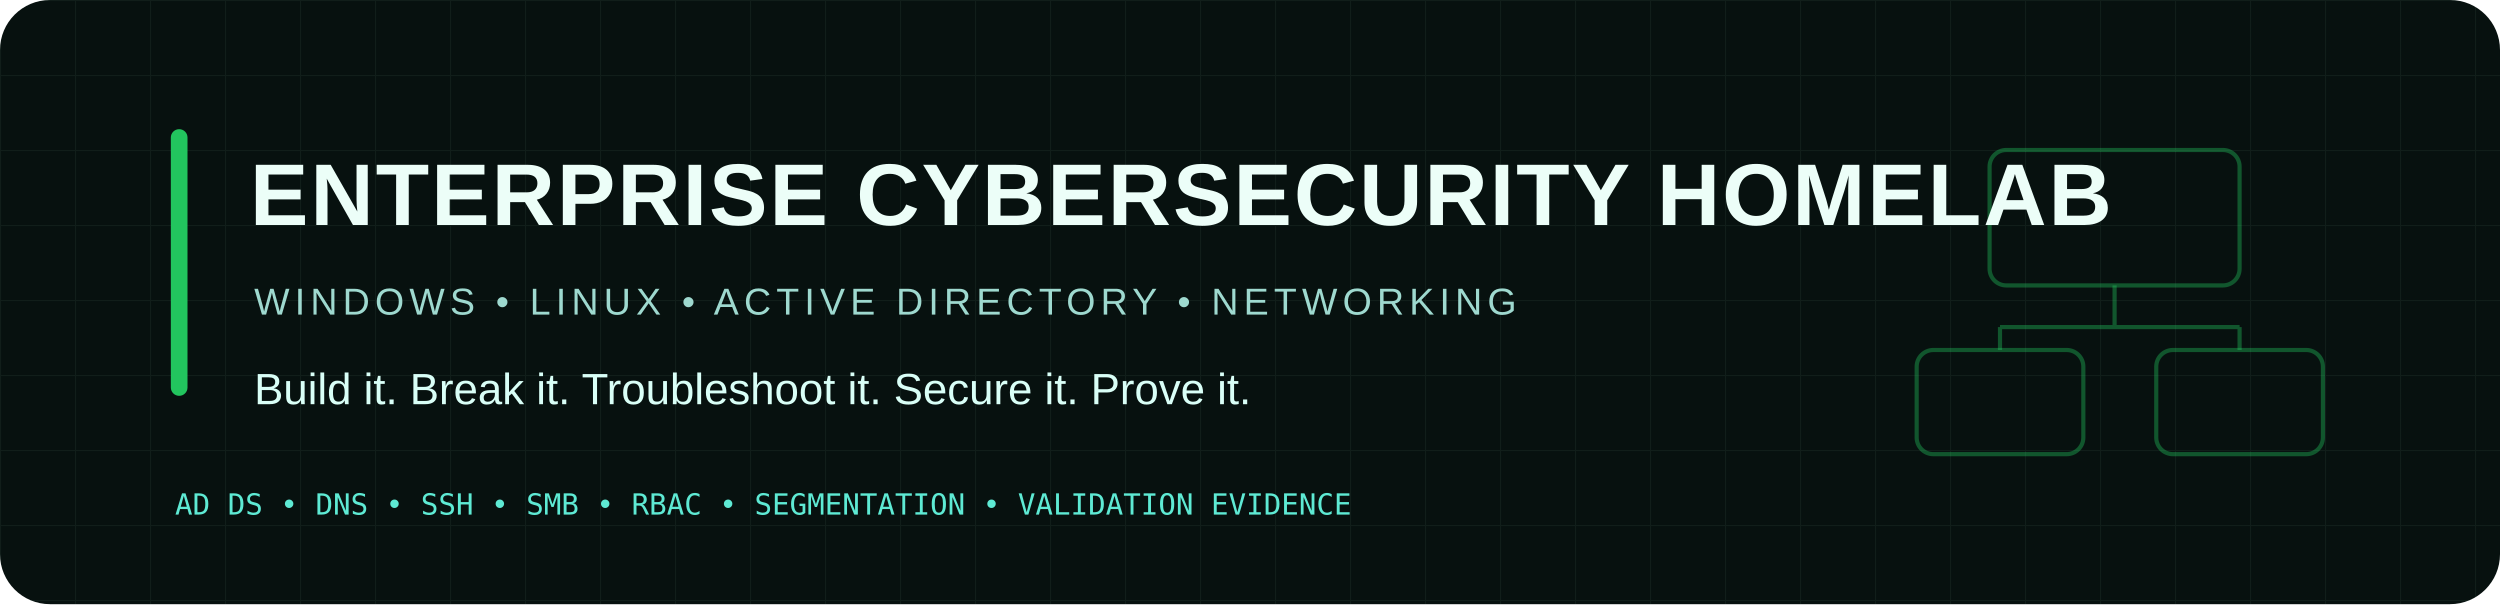
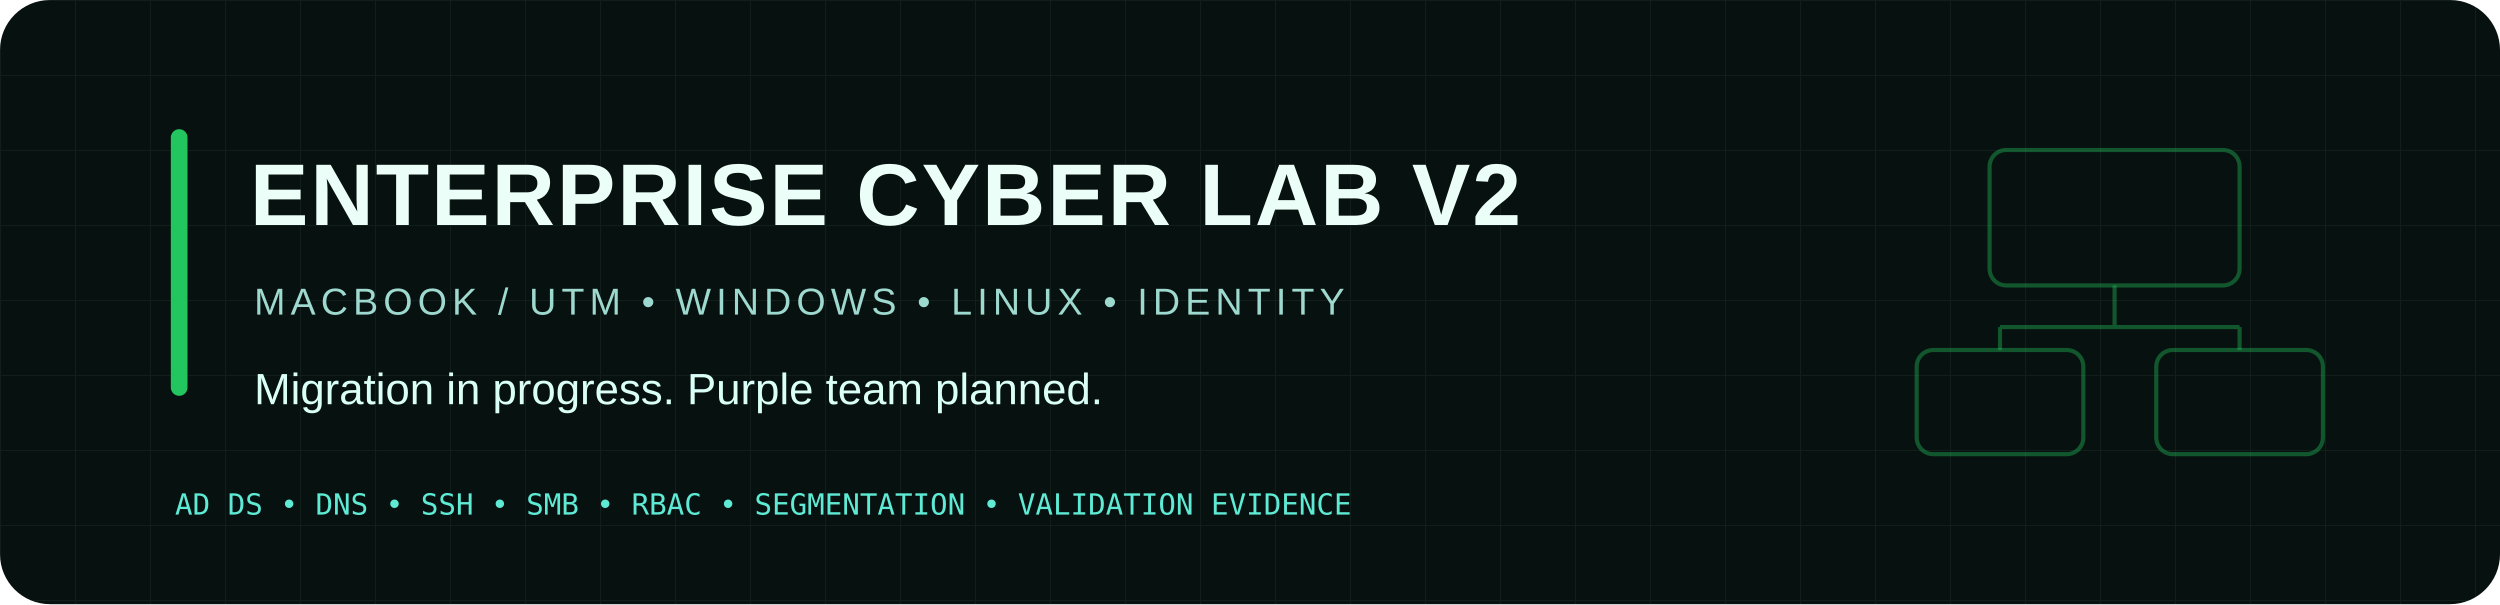
<svg xmlns="http://www.w3.org/2000/svg" width="1200" height="290" viewBox="0 0 1200 290">
  <defs>
    <linearGradient id="bg" x1="0" y1="0" x2="1200" y2="290">
      <stop stop-color="#07110F" />
      <stop offset=".55" stop-color="#0B1B20" />
      <stop offset="1" stop-color="#07131A" />
    </linearGradient>
    <linearGradient id="a" x1="80" y1="40" x2="1120" y2="250">
      <stop stop-color="#22C55E" />
      <stop offset=".48" stop-color="#14B8A6" />
      <stop offset="1" stop-color="#38BDF8" />
    </linearGradient>
    <pattern id="g" width="36" height="36" patternUnits="userSpaceOnUse">
      <path d="M36 0H0V36" fill="none" stroke="#A7F3D0" stroke-opacity=".06" />
    </pattern>
  </defs>
  <rect width="1200" height="290" rx="24" fill="url(#bg)" />
  <rect width="1200" height="290" rx="24" fill="url(#g)" />
  <g fill="none" stroke="url(#a)" stroke-opacity=".38" stroke-width="2">
    <rect x="955" y="72" width="120" height="65" rx="8" />
    <rect x="920" y="168" width="80" height="50" rx="8" />
    <rect x="1035" y="168" width="80" height="50" rx="8" />
    <path d="M1015 137v20M960 157h115M960 157v11M1075 157v11" />
  </g>
  <rect x="82" y="62" width="8" height="128" rx="4" fill="url(#a)" />
-   <text x="120" y="108" fill="#ECFEF8" font-family="Arial,Helvetica,sans-serif" font-size="42" font-weight="700" letter-spacing="1">ENTERPRISE CYBERSECURITY HOMELAB</text>
-   <text x="122" y="151" fill="#9ED9CF" font-family="Arial,Helvetica,sans-serif" font-size="18" letter-spacing="2.5">WINDOWS • LINUX • ACTIVE DIRECTORY • NETWORKING</text>
-   <text x="122" y="194" fill="#D9FFF7" font-family="Arial,Helvetica,sans-serif" font-size="21">Build it. Break it. Troubleshoot it. Secure it. Prove it.</text>
+   <text x="120" y="108" fill="#ECFEF8" font-family="Arial,Helvetica,sans-serif" font-size="42" font-weight="700" letter-spacing="1">ENTERPRISE CYBER LAB V2</text>
+   <text x="122" y="151" fill="#9ED9CF" font-family="Arial,Helvetica,sans-serif" font-size="18" letter-spacing="2.5">MACBOOK / UTM • WINDOWS • LINUX • IDENTITY</text>
+   <text x="122" y="194" fill="#D9FFF7" font-family="Arial,Helvetica,sans-serif" font-size="21">Migration in progress. Purple team planned.</text>
  <text x="84" y="247" fill="#5EEAD4" font-family="monospace" font-size="14">AD DS • DNS • SSH • SMB • RBAC • SEGMENTATION • VALIDATION EVIDENCE</text>
</svg>
